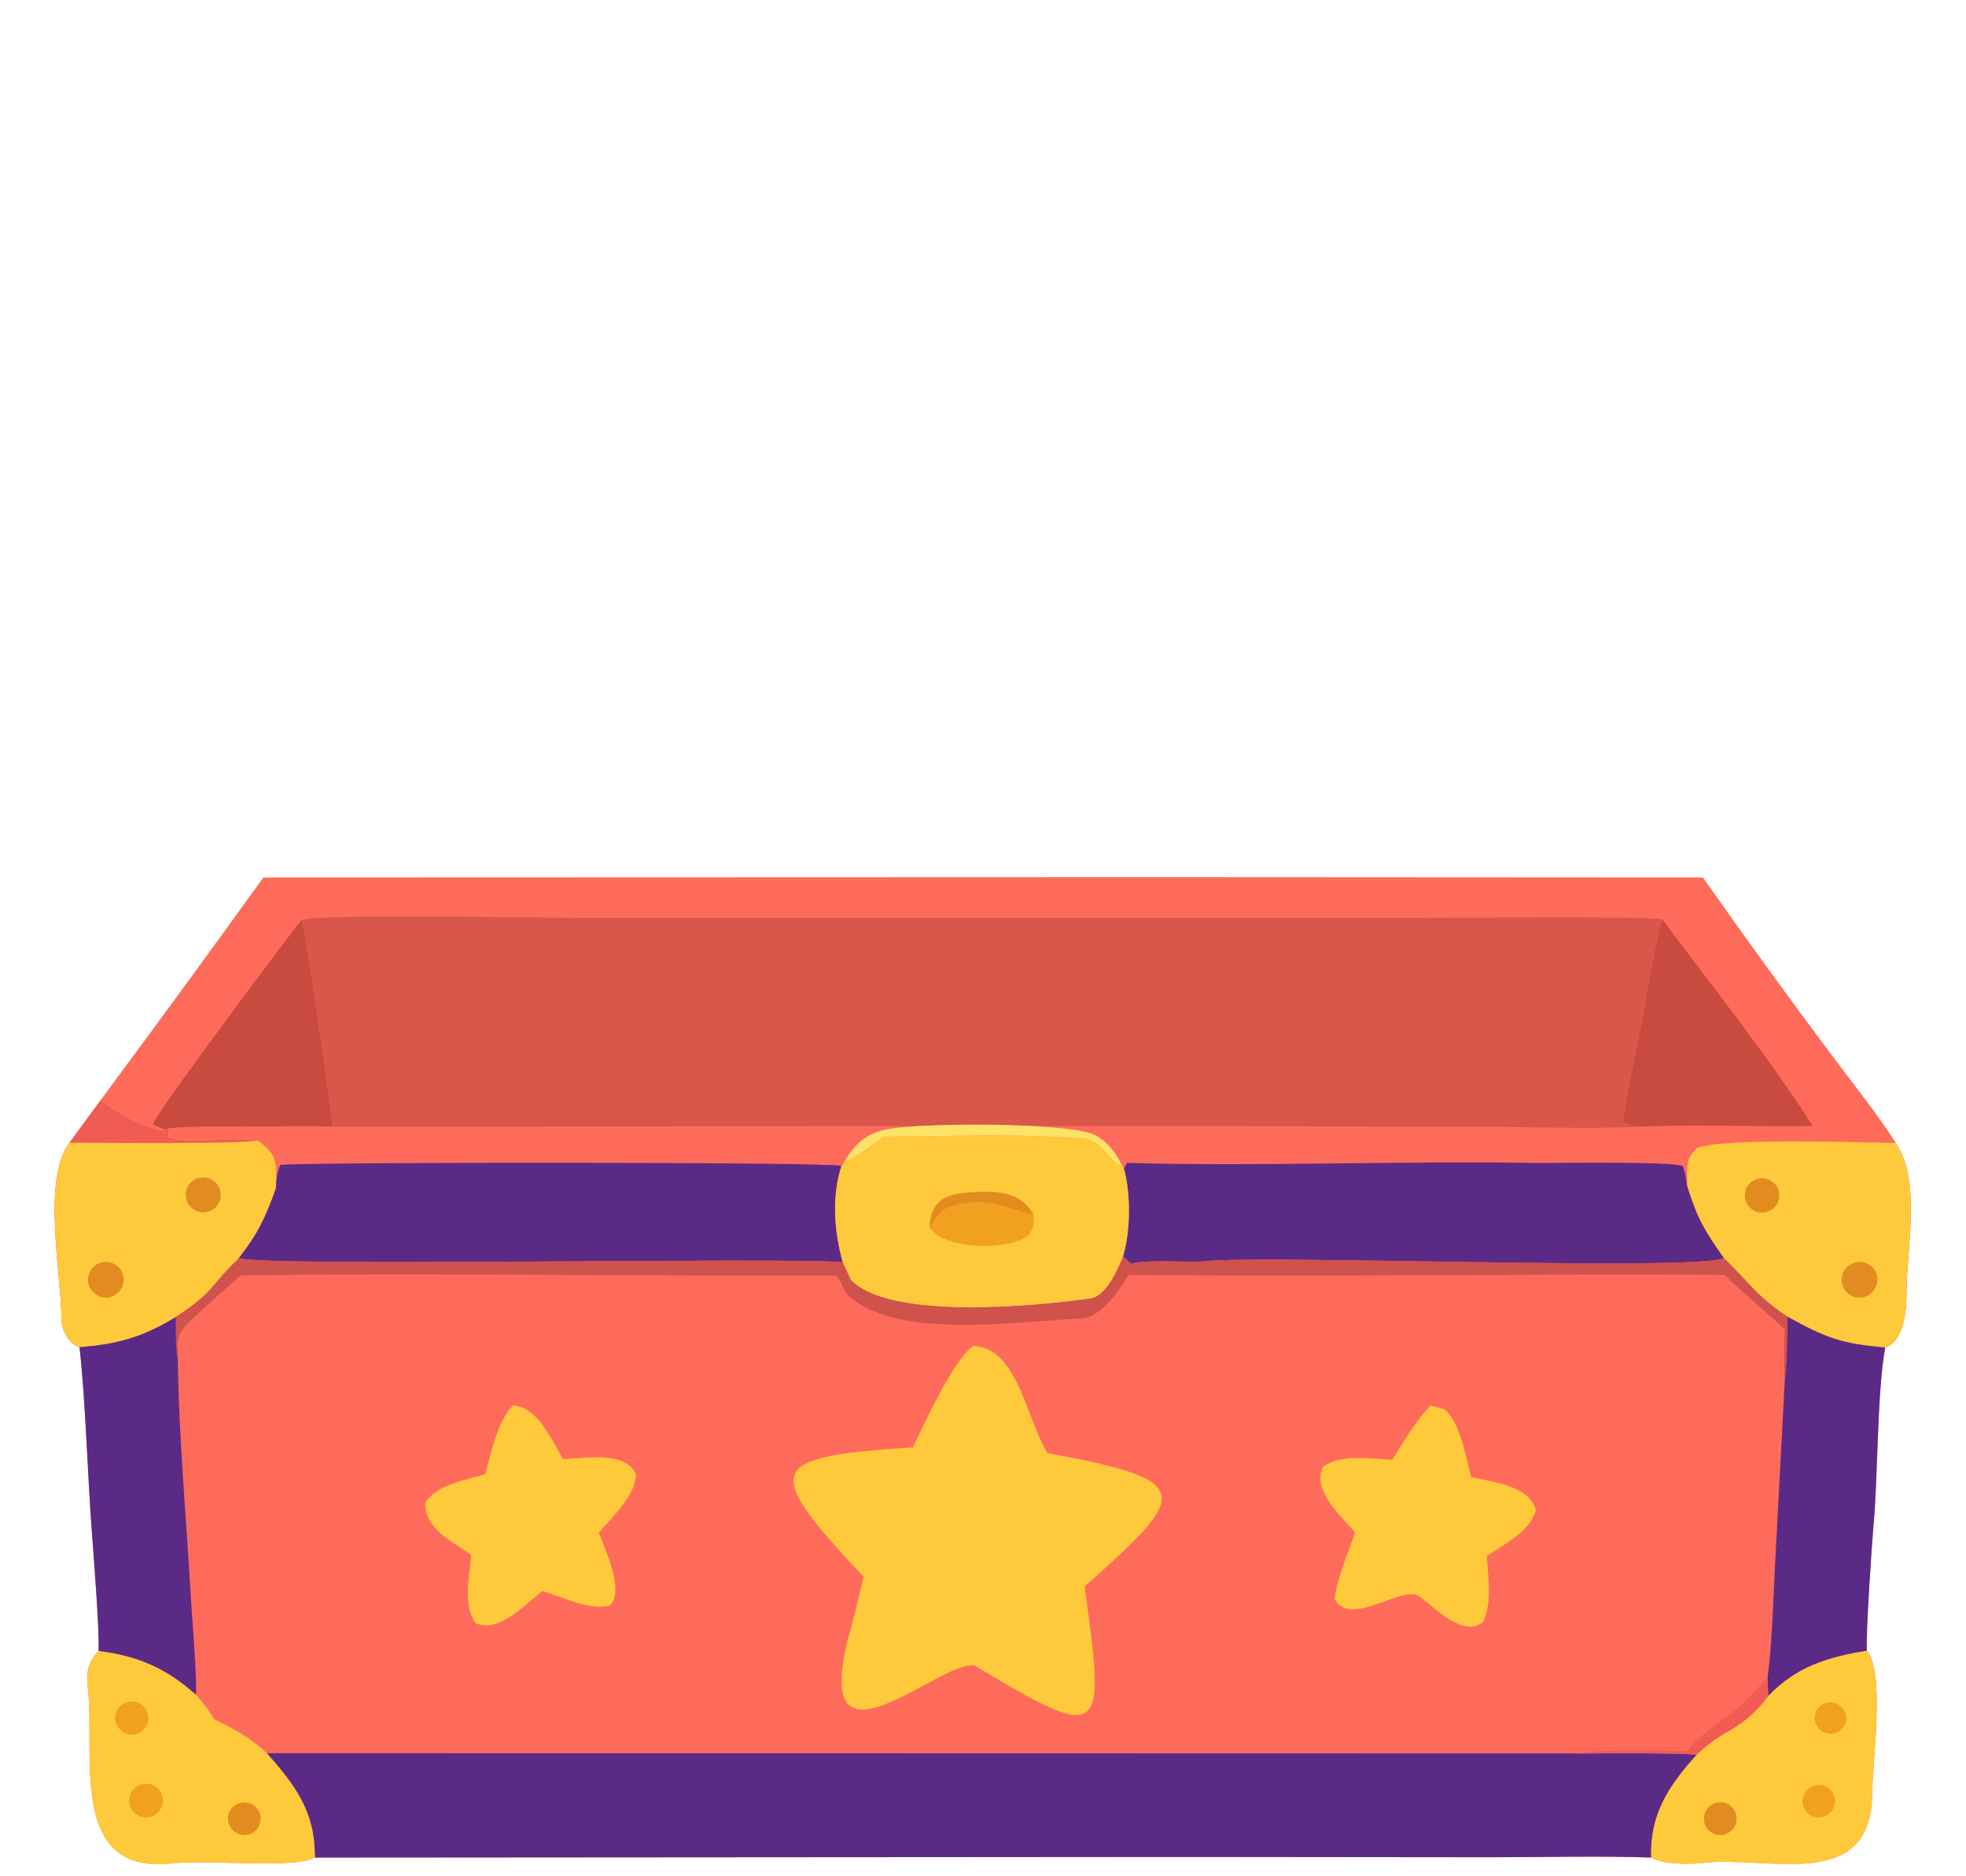
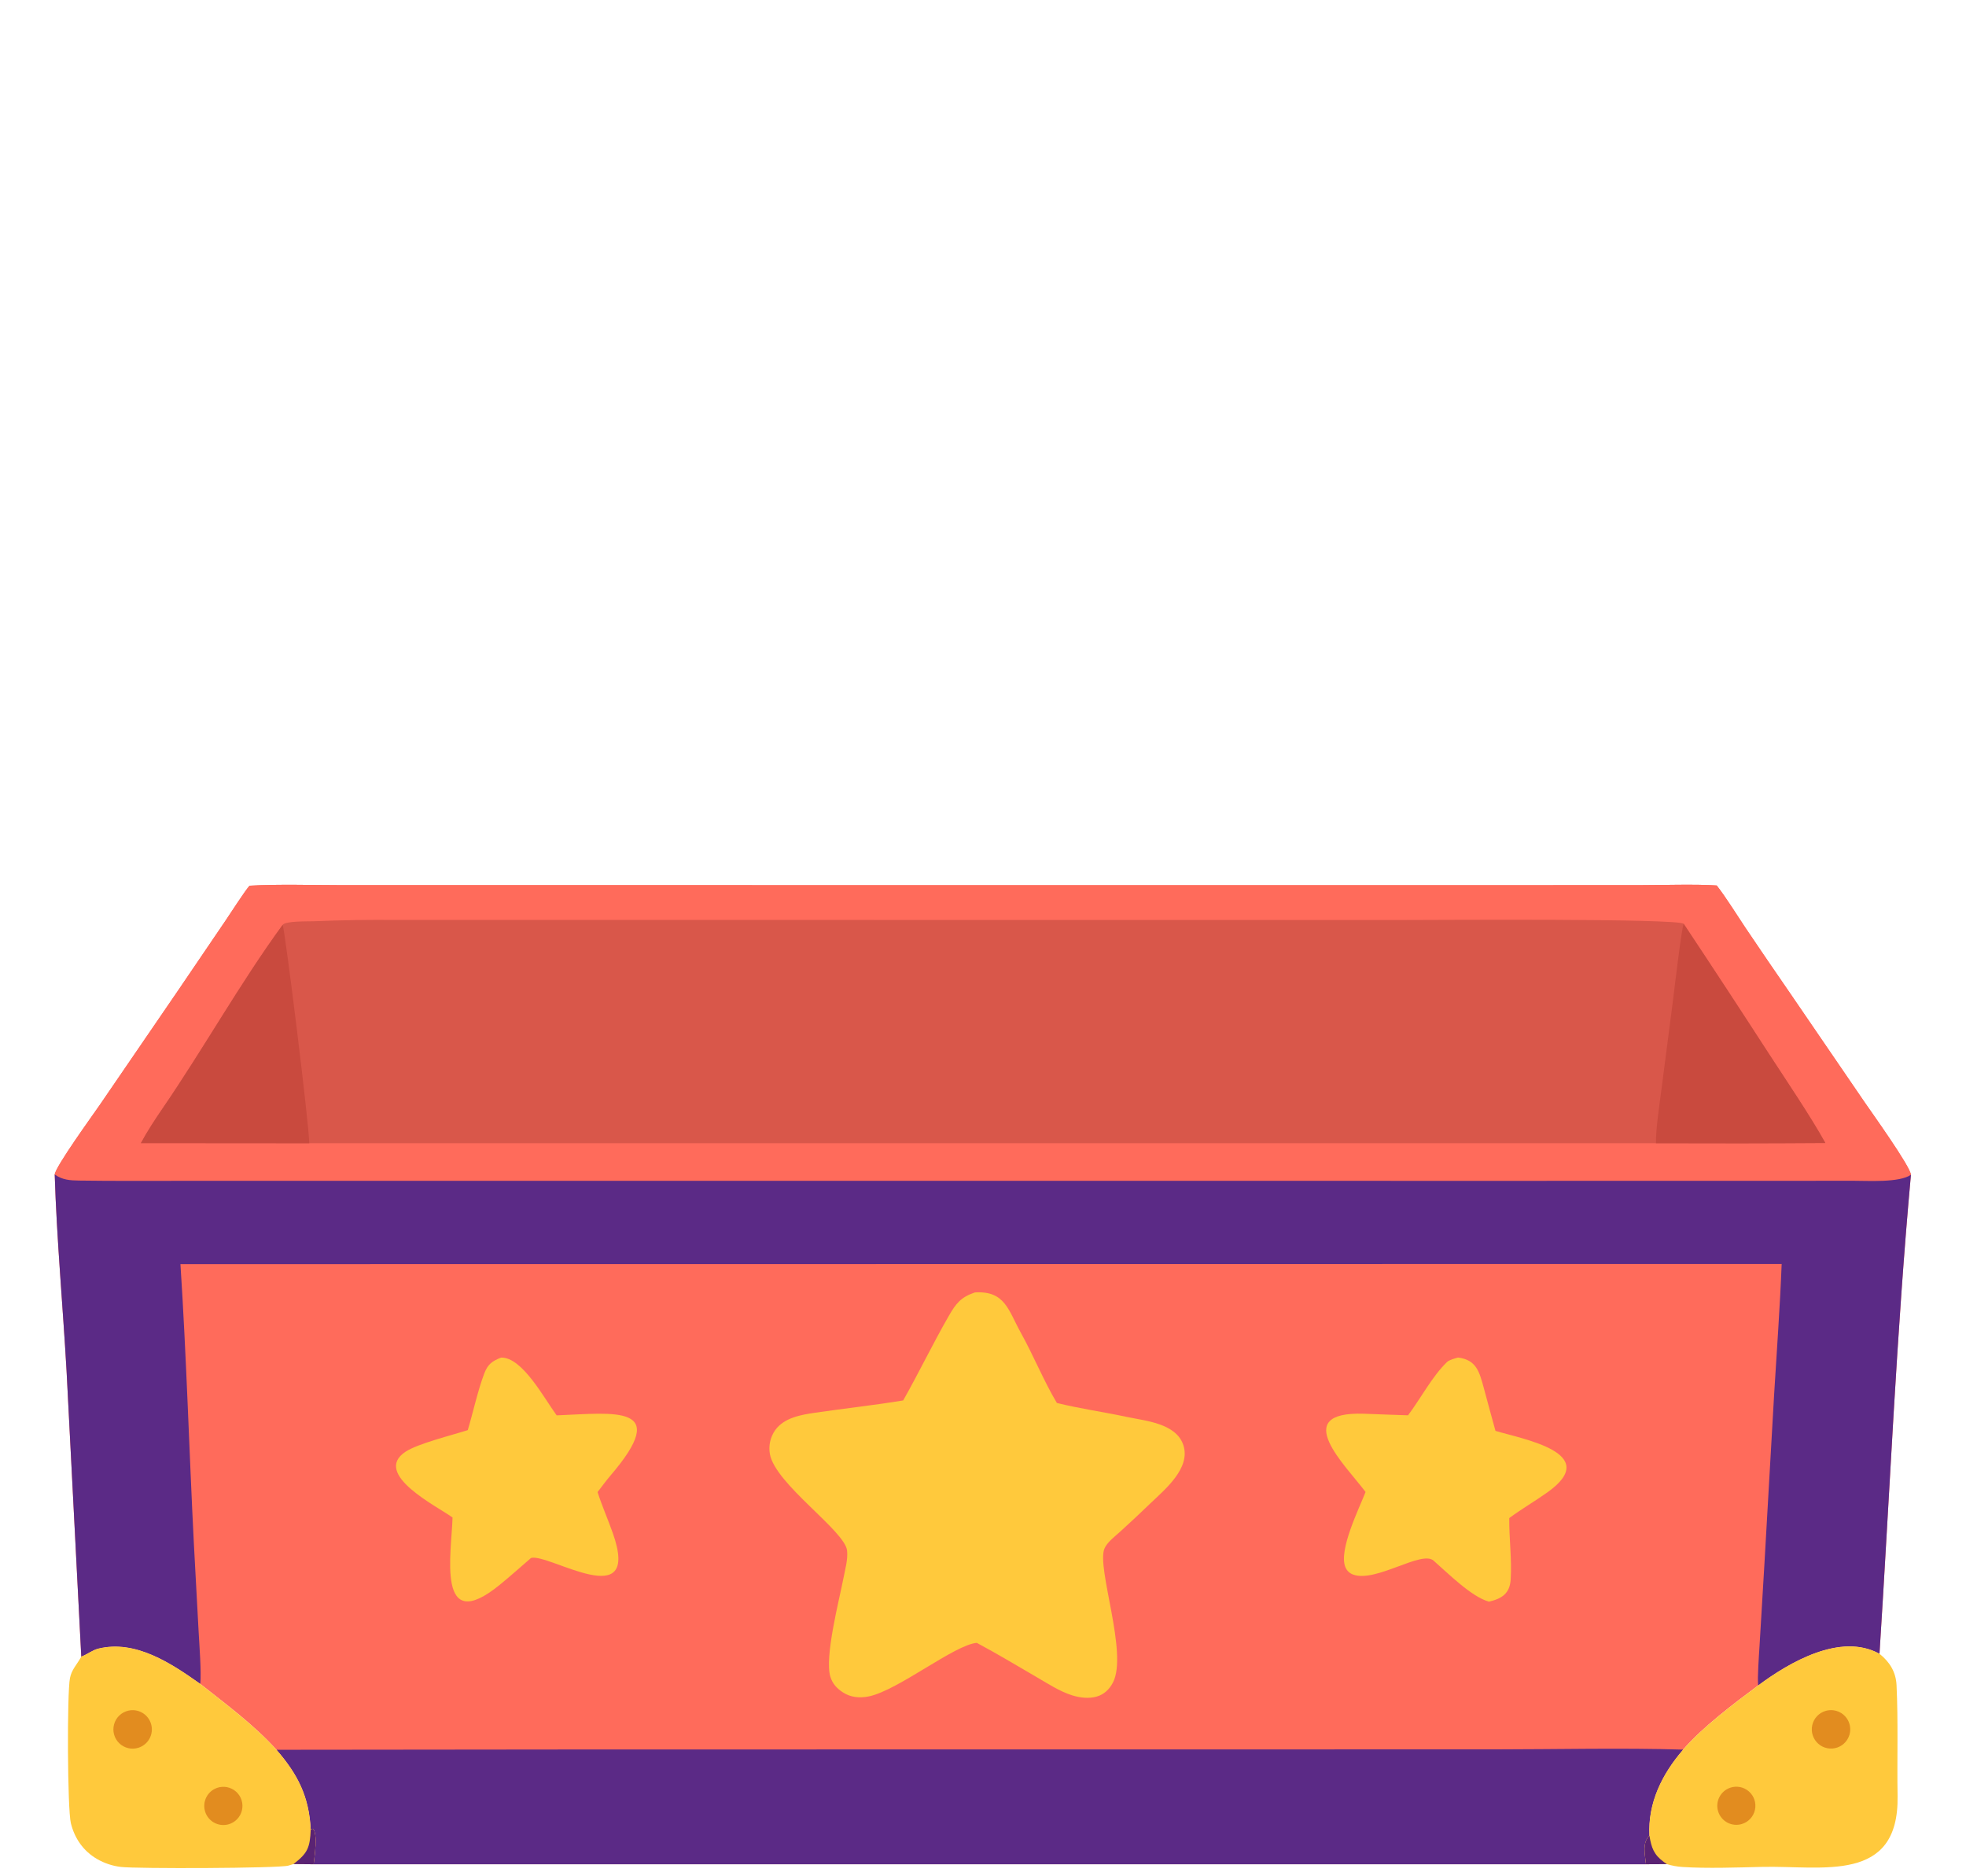
<svg xmlns="http://www.w3.org/2000/svg" width="650" height="620" viewBox="0 0 650 620" fill="none">
-   <path d="M87.1 290.1L383.3 290.0L563.0 290.1C576.7 309.6 590.7 328.9 604.9 347.9C610.6 355.6 622.1 370.1 626.7 377.8C635.4 390.0 630.2 413.5 630.3 428.0C630.3 433.5 629.3 443.4 623.3 445.4C620.6 459.4 620.9 488.7 619.4 504.3C618.8 511.3 616.9 539.5 617.2 545.6C623.3 552.7 619.1 581.9 619.0 592.6C618.9 626.2 584.1 613.1 562.8 615.8C558.4 616.3 549.7 616.3 545.9 614.0C529.6 613.4 510.0 613.9 493.5 613.9L393.2 613.8L104.1 614.0C97.4 617.8 68.0 614.6 57.2 615.9C21.9 620.1 31.7 579.4 29.0 557.6C28.4 552.8 29.3 549.0 32.6 545.7C32.9 538.5 31.0 515.0 30.4 506.7C28.9 487.1 28.4 464.5 26.3 445.3C22.5 444.0 20.3 439.4 20.3 435.7C20.3 421.1 13.8 389.8 23.0 377.7L33.2 363.8C51.3 339.4 69.3 314.8 87.1 290.1Z" fill="#FF6B5B" />
-   <path d="M87.1 290.1L383.3 290.0L563.0 290.1C576.7 309.6 590.7 328.9 604.9 347.9C610.6 355.6 622.1 370.1 626.7 377.8C635.4 390.0 630.2 413.5 630.3 428.0C630.3 433.5 629.3 443.4 623.3 445.4C608.6 444.2 603.5 442.1 590.9 435.2C580.6 428.3 578.2 423.8 569.9 415.8C563.4 406.6 561.2 402.8 557.8 392.1C557.4 389.1 557.3 388.2 556.4 385.4C551.8 383.8 513.7 384.5 506.6 384.4C462.5 383.7 416.6 385.6 372.6 384.4L371.6 386.3L371.2 385.7C366.7 384.1 364.2 376.8 358.4 376.4C337.1 374.6 314.1 375.6 292.7 375.7C287.5 378.5 284.5 381.9 278.7 384.8L278.2 385.4C275.8 384.0 94.6 384.1 92.6 385.1C91.5 388.3 91.4 389.4 91.2 392.9C87.9 402.1 85.2 408.0 79.0 415.8L78.7 416.2C68.9 425.5 71.9 426.1 58.2 435.3C47.2 442.0 39.0 444.3 26.3 445.3C22.5 444.0 20.3 439.4 20.3 435.7C20.3 421.1 13.8 389.8 23.0 377.7L33.2 363.8C51.3 339.4 69.3 314.8 87.1 290.1Z" fill="#FF6B5B" />
-   <path d="M99.7 304.1C107.3 301.9 177.8 303.4 190.3 303.4L470.2 303.4C477.2 303.4 547.4 302.8 549.6 303.9C547.4 310.7 544.6 328.1 543.2 335.9C541.3 346.3 537.8 360.8 536.6 370.9C538.8 371.6 540.2 372.1 542.5 372.4C526.6 373.3 501.6 372.4 485.1 372.4L365.7 372.2L109.9 372.4C109.7 367.3 100.7 305.9 99.7 304.1Z" fill="#D9574A" />
-   <path d="M33.2 363.8C38.4 367.1 49.1 374.3 54.8 373.4L55.9 372.9L55.6 375.9C61.1 377.7 71.1 376.7 77.3 376.5C79.2 376.6 83.7 376.6 85.2 377.0C92.3 382.0 91.3 384.7 91.2 392.9C87.9 402.1 85.2 408.0 79.0 415.8L78.7 416.2C68.9 425.5 71.9 426.1 58.2 435.3C47.2 442.0 39.0 444.3 26.3 445.3C22.5 444.0 20.3 439.4 20.3 435.7C20.3 421.1 13.8 389.8 23.0 377.7L33.2 363.8Z" fill="#FFC93C" />
-   <path d="M33.2 363.8C38.4 367.1 49.1 374.3 54.8 373.4L55.9 372.9L55.6 375.9C61.1 377.7 71.1 376.7 77.3 376.5C79.2 376.6 83.7 376.6 85.2 377.0C80.1 378.2 31.9 377.7 23.0 377.7L33.2 363.8Z" fill="#F05C54" />
-   <path d="M33.1 417.4C36.1 416.4 39.5 418.0 40.6 421.1C41.6 424.1 40.0 427.5 36.9 428.6C33.9 429.7 30.5 428.0 29.4 424.9C28.4 421.9 30.0 418.5 33.1 417.4Z" fill="#E28C1F" />
-   <path d="M65.6 389.4C67.7 388.8 69.8 389.4 71.3 390.9C72.8 392.4 73.4 394.6 72.8 396.6C72.2 398.6 70.5 400.2 68.4 400.6C65.4 401.3 62.3 399.4 61.6 396.4C60.8 393.3 62.6 390.2 65.6 389.4Z" fill="#E28C1F" />
-   <path d="M626.7 377.8C635.4 390.0 630.2 413.5 630.3 428.0C630.3 433.5 629.3 443.4 623.3 445.4C608.6 444.2 603.5 442.1 590.9 435.2C580.6 428.3 578.2 423.8 569.9 415.8C563.4 406.6 561.2 402.8 557.8 392.1C557.8 390.7 557.8 389.3 557.8 388.0C557.9 383.8 558.0 382.4 561.0 379.5C568.1 376.1 615.5 377.6 626.7 377.8Z" fill="#FFC93C" />
-   <path d="M613.1 417.4C616.1 416.4 619.4 418.1 620.4 421.1C621.4 424.2 619.8 427.4 616.8 428.6C614.8 429.3 612.5 428.9 610.9 427.5C609.3 426.1 608.6 423.9 609.0 421.8C609.4 419.7 611.0 418.0 613.1 417.4Z" fill="#E28C1F" />
-   <path d="M579.4 390.4C581.3 389.2 583.6 389.1 585.5 390.3C587.4 391.4 588.5 393.5 588.2 395.7C588.0 397.9 586.6 399.7 584.5 400.5C581.8 401.5 578.8 400.3 577.5 397.7C576.2 395.1 577.0 392.0 579.4 390.4Z" fill="#E28C1F" />
-   <path d="M549.6 303.9C563.8 322.9 587.4 353.0 599.3 372.2C581.1 372.5 559.9 371.6 542.5 372.4C540.2 372.1 538.8 371.6 536.6 370.9C537.8 360.8 541.3 346.3 543.2 335.9C544.6 328.1 547.4 310.7 549.6 303.9Z" fill="#C94A3E" />
-   <path d="M99.7 304.1C100.7 305.9 109.7 367.3 109.9 372.4C102.5 372.1 93.1 372.3 85.5 372.4C77.4 372.4 63.6 372.1 55.9 372.9L54.8 373.4C53.1 373.0 52.1 372.4 50.6 371.6C51.3 368.2 94.5 310.5 99.7 304.1Z" fill="#C94A3E" />
-   <path d="M278.7 384.8C281.9 379.1 285.2 375.4 291.8 373.6C301.3 370.9 354.9 370.8 362.5 375.4C366.7 377.9 369.2 381.5 371.2 385.7C366.7 384.1 364.2 376.8 358.4 376.4C337.1 374.6 314.1 375.6 292.7 375.7C287.5 378.5 284.5 381.9 278.7 384.8Z" fill="#FDE267" />
-   <path d="M88.2 579.5L522.4 579.6C527.9 579.6 557.3 579.3 560.9 580.1C551.6 590.4 545.5 599.7 545.9 614.0C529.6 613.4 510.0 613.9 493.5 613.9L393.2 613.8L104.1 614.0C104.2 599.1 97.9 590.4 88.2 579.5Z" fill="#5B2A86" />
-   <path d="M91.2 392.9C91.4 389.4 91.5 388.3 92.6 385.1C94.6 384.1 275.8 384.0 278.2 385.4C274.9 395.8 275.8 406.8 278.6 417.2C256.6 415.5 84.8 418.9 79.0 415.8C85.2 408.0 87.9 402.1 91.2 392.9Z" fill="#5B2A86" />
-   <path d="M371.6 386.3L372.6 384.4C416.6 385.6 462.5 383.7 506.6 384.4C513.7 384.5 551.8 383.8 556.4 385.4C557.3 388.2 557.4 389.1 557.8 392.1C561.2 402.8 563.4 406.6 569.9 415.8C562.1 420.3 418.1 414.7 398.3 416.9C392.9 417.5 380.8 416.1 373.9 417.7C373.4 417.3 371.9 415.8 371.3 415.3C373.8 407.0 373.9 394.6 371.6 386.3Z" fill="#5B2A86" />
-   <path d="M292.7 375.7C314.1 375.6 337.1 374.6 358.4 376.4C364.2 376.8 366.7 384.1 371.2 385.7L371.6 386.3C373.9 394.6 373.8 407.0 371.3 415.3C369.7 419.6 365.6 428.5 360.7 429.2C342.7 431.8 294.2 436.5 281.3 423.1L278.6 417.2C275.8 406.8 274.9 395.8 278.2 385.4L278.7 384.8C284.5 381.9 287.5 378.5 292.7 375.7Z" fill="#FFC93C" />
-   <path d="M307.3 405.7C307.7 397.2 312.1 394.8 320.1 394.2C329.0 393.6 337.1 393.4 341.6 401.4C342.0 404.8 341.9 405.2 340.2 408.1C334.1 413.5 313.7 413.0 308.3 406.8C308.0 406.5 307.7 406.1 307.3 405.7Z" fill="#F1A01F" />
-   <path d="M307.3 405.7C307.7 397.2 312.1 394.8 320.1 394.2C329.0 393.6 337.1 393.4 341.6 401.4C333.3 399.5 327.6 396.0 317.8 397.9L317.2 398.0C312.2 399.0 311.0 400.2 308.2 404.4C307.9 404.8 307.6 405.3 307.3 405.7Z" fill="#E28C1F" />
-   <path d="M32.6 545.7C45.4 547.3 54.9 551.3 64.7 560.1C67.2 563.0 68.9 564.8 70.7 568.2C77.2 571.4 82.9 574.4 88.2 579.5C97.9 590.4 104.2 599.1 104.1 614.0C97.4 617.8 68.0 614.6 57.2 615.9C21.9 620.1 31.7 579.4 29.0 557.6C28.4 552.8 29.3 549.0 32.6 545.7Z" fill="#FFC93C" />
-   <path d="M45.4 590.4C47.2 589.3 49.4 589.3 51.2 590.4C53.0 591.5 54.0 593.5 53.9 595.5C53.7 597.6 52.4 599.4 50.5 600.3C47.9 601.5 44.7 600.3 43.3 597.7C42.0 595.1 42.9 591.9 45.4 590.4Z" fill="#F1A01F" />
-   <path d="M40.3 563.5C41.9 562.3 44.0 562.1 45.9 562.9C47.7 563.8 48.9 565.5 49.0 567.5C49.2 569.5 48.2 571.4 46.6 572.5C44.1 574.1 40.8 573.5 39.1 571.0C37.4 568.6 37.9 565.3 40.3 563.5Z" fill="#F1A01F" />
-   <path d="M78.1 596.5C80.7 595.0 84.0 595.9 85.5 598.5C87.0 601.1 86.0 604.4 83.4 605.9C80.8 607.3 77.6 606.4 76.1 603.8C74.6 601.2 75.5 597.9 78.1 596.5Z" fill="#E28C1F" />
-   <path d="M584.6 560.6C593.9 550.8 604.4 547.7 617.2 545.6C623.3 552.7 619.1 581.9 619.0 592.6C618.9 626.2 584.1 613.1 562.8 615.8C558.4 616.3 549.7 616.3 545.9 614.0C545.5 599.7 551.6 590.4 560.9 580.1C569.6 571.4 576.1 572.1 584.6 560.6Z" fill="#FFC93C" />
-   <path d="M566.2 596.4C568.0 595.4 570.2 595.5 571.9 596.7C573.5 597.9 574.4 599.9 574.1 601.9C573.8 603.9 572.4 605.6 570.5 606.3C567.8 607.2 564.9 605.9 563.8 603.3C562.7 600.7 563.7 597.7 566.2 596.4Z" fill="#E28C1F" />
-   <path d="M599.1 590.5C601.8 589.2 605.0 590.4 606.2 593.2C607.4 595.9 606.2 599.1 603.4 600.3C600.7 601.5 597.6 600.3 596.4 597.6C595.2 594.9 596.4 591.7 599.1 590.5Z" fill="#F1A01F" />
-   <path d="M602.6 563.4C604.3 562.4 606.3 562.5 607.9 563.5C609.5 564.5 610.5 566.3 610.4 568.2C610.3 570.1 609.1 571.7 607.4 572.6C604.9 573.8 601.9 572.7 600.6 570.3C599.3 567.8 600.2 564.7 602.6 563.4Z" fill="#F1A01F" />
-   <path d="M590.9 435.2C603.5 442.1 608.6 444.2 623.3 445.4C620.6 459.4 620.9 488.7 619.4 504.3C618.8 511.3 616.9 539.5 617.2 545.6C604.4 547.7 593.9 550.8 584.6 560.6L584.4 554.5C585.8 544.6 586.3 528.8 586.8 518.5L590.1 456.1C590.9 448.3 590.9 442.9 590.9 435.2Z" fill="#5B2A86" />
-   <path d="M58.2 435.3C58.2 439.7 58.0 445.0 58.8 449.2C59.1 474.9 61.5 500.7 63.0 526.3C63.2 530.9 65.4 557.0 64.7 560.1C54.9 551.3 45.4 547.3 32.6 545.7C32.9 538.5 31.0 515.0 30.4 506.7C28.9 487.1 28.4 464.5 26.3 445.3C39.0 444.3 47.2 442.0 58.2 435.3Z" fill="#5B2A86" />
-   <path d="M58.2 435.3C71.9 426.1 68.9 425.5 78.7 416.2L79.0 415.8C84.8 418.9 256.6 415.5 278.6 417.2L281.3 423.1L279.7 427.4C279.0 425.9 277.2 421.6 276.1 421.6C221.3 421.9 131.6 420.7 79.5 421.6C74.1 426.5 68.6 431.2 63.4 436.1C58.2 441.1 58.7 442.5 58.8 449.2C58.0 445.0 58.2 439.7 58.2 435.3Z" fill="#CF524C" />
-   <path d="M569.9 415.8C578.2 423.8 580.6 428.3 590.9 435.2C590.9 442.9 590.9 448.3 590.1 456.1C589.6 451.8 590.0 444.1 590.1 439.5C584.2 433.8 576.4 427.4 570.1 421.4C504.4 421.0 438.5 422.1 373.1 421.4L373.9 417.7C380.8 416.1 392.9 417.5 398.3 416.9C418.1 414.7 562.1 420.3 569.9 415.8Z" fill="#CF524C" />
-   <path d="M371.3 415.3C371.9 415.8 373.4 417.3 373.9 417.7L373.1 421.4C370.1 426.6 363.9 435.5 357.6 435.8C336.6 436.7 294.9 443.3 279.7 427.4L281.3 423.1C294.2 436.5 342.7 431.8 360.7 429.2C365.6 428.5 369.7 419.6 371.3 415.3Z" fill="#CF524C" />
-   <path d="M557.9 578.8C562.6 572.2 570.3 568.8 576.2 563.0C579.3 560.1 581.4 557.4 584.4 554.5L584.6 560.6C576.1 572.1 569.6 571.4 560.9 580.1C557.3 579.3 527.9 579.6 522.4 579.6C528.0 578.1 550.6 578.7 557.9 578.8Z" fill="#F05C54" />
-   <path d="M321.7 444.9C336.2 445.3 339.2 468.2 346.0 479.8L346.3 480.3C395.1 489.3 393.8 493.3 358.6 524.4C365.2 573.0 366.2 577.2 322.4 550.6C311.4 547.8 265.9 592.3 281.4 537.9C282.9 532.5 284.2 526.7 285.5 521.2C252.0 485.4 252.7 481.6 301.8 478.4C305.7 470.4 315.2 449.6 321.7 444.9Z" fill="#FFC93C" />
-   <path d="M472.9 464.6C474.3 464.9 476.1 465.4 477.5 465.8C482.6 469.7 484.7 481.7 486.4 488.2C493.9 490.0 505.6 491.0 507.8 499.2C505.7 506.4 498.0 510.0 491.6 514.3C492.0 521.6 493.4 529.7 490.3 536.2C483.8 541.2 475.2 532.2 469.6 527.9C464.3 523.2 446.7 538.3 441.3 528.7C441.2 524.1 446.3 511.6 448.0 506.6C443.1 500.8 433.5 492.4 437.5 484.7C443.8 480.6 452.5 482.1 460.3 482.5C464.0 476.6 468.2 469.6 472.9 464.6Z" fill="#FFC93C" />
-   <path d="M169.6 464.5C177.9 465.3 182.1 475.5 186.2 482.3C193.9 482.0 206.6 479.5 210.3 487.3C210.1 494.3 202.8 501.1 198.0 506.6C200.2 512.6 206.5 525.8 201.7 530.7C194.5 532.4 186.6 528.0 179.3 525.9C173.4 530.6 164.7 540.0 157.2 536.5C153.0 530.3 155.1 521.7 155.8 514.0C149.4 509.5 140.1 505.1 140.6 496.7C144.3 490.8 153.5 489.3 160.4 487.3C162.4 480.1 164.5 469.7 169.6 464.5Z" fill="#FFC93C" />
+   <path d="M82.485 292.765C91.67 292.22 103.725 292.586 113.108 292.59L168.75 292.593L340.011 292.597L493.683 292.602L542.269 292.586C549.202 292.583 560.928 292.217 567.587 292.694C570.53 296.44 574.317 302.54 577.107 306.709C581.888 313.807 586.712 320.877 591.579 327.919L616.533 364.403C618.849 367.792 631.561 385.494 631.792 388.309C627.003 440.554 624.765 494.171 621.396 546.65C608.567 539.564 591.618 549.42 581.285 557.114C573.452 562.947 562.708 571.044 556.487 578.323C549.547 586.346 544.758 595.903 545.337 606.794C542.891 609.072 543.877 613.075 544.206 616.214L103.688 616.218C103.97 613.693 105.157 606.172 103.444 604.481L102.735 604.767C102.187 593.801 98.462 586.506 91.413 578.378C83.932 570.12 74.954 563.522 66.219 556.604C56.773 549.931 44.928 541.896 32.487 544.95C30.716 545.385 28.956 546.721 27.282 547.424L26.874 547.592L22.009 453.124C20.793 431.813 18.744 409.375 18.089 388.216C18.393 385.528 30.63 368.653 32.871 365.396L58.761 327.572L74.558 304.318C76.329 301.703 80.638 294.968 82.485 292.765Z" fill="#FF6B5B" />
+   <path d="M82.485 292.765C91.67 292.22 103.725 292.586 113.108 292.59L168.75 292.593L340.011 292.597L493.683 292.602L542.269 292.586C549.202 292.583 560.928 292.217 567.587 292.694C570.53 296.44 574.317 302.54 577.107 306.709C581.888 313.807 586.712 320.877 591.579 327.919L616.533 364.403C618.849 367.792 631.561 385.494 631.792 388.309C627.997 390.995 617.484 390.278 612.574 390.292L584.971 390.317L486.394 390.322L129.428 390.305L59.392 390.318C48.323 390.323 37.226 390.388 26.157 390.231C23.134 390.188 20.599 390.02 18.089 388.216C18.393 385.528 30.63 368.653 32.871 365.396L58.761 327.572L74.558 304.318C76.329 301.703 80.638 294.968 82.485 292.765Z" fill="#FF6B5B" />
+   <path d="M93.445 305.716C94.377 304.379 101.775 304.583 103.71 304.51C112.873 304.137 122.044 303.995 131.214 304.086L201.033 304.076L463.659 304.11C474.328 304.117 554.332 303.522 556.652 305.347C566.187 319.691 575.636 334.096 584.991 348.56C590.511 357.052 598.669 369.077 603.493 377.805C584.83 377.932 566.167 377.956 547.505 377.877L102.237 377.884L46.587 377.842C48.533 374.201 51.353 369.89 53.706 366.461C67.194 346.805 79.445 324.872 93.445 305.716Z" fill="#D9574A" />
+   <path d="M547.504 377.877C547.398 373.334 548.713 364.763 549.323 360.002L553.146 330.454C553.619 326.793 555.842 307.681 556.652 305.347C566.186 319.691 575.635 334.096 584.99 348.56C590.511 357.052 598.668 369.077 603.492 377.805C584.83 377.932 566.167 377.956 547.504 377.877Z" fill="#C94A3E" />
+   <path d="M93.445 305.716C94.233 307.26 102.287 372.366 102.237 377.884L46.587 377.842C48.533 374.201 51.353 369.89 53.706 366.461C67.194 346.805 79.445 324.872 93.445 305.716Z" fill="#C94A3E" />
+   <path d="M18.089 388.216C20.599 390.02 23.134 390.188 26.157 390.231C37.226 390.388 48.323 390.323 59.392 390.318L129.428 390.305L486.394 390.322L584.971 390.317L612.574 390.292C617.484 390.278 627.997 390.995 631.792 388.309C627.003 440.554 624.765 494.171 621.396 546.65C608.567 539.564 591.618 549.42 581.285 557.114C580.988 554.551 581.579 546.793 581.743 543.974L583.316 517.632L586.555 461.097C587.412 446.813 588.508 432.057 589.055 417.798L59.656 417.853C61.625 447.833 62.553 479.933 64.091 510.109L65.682 539.567C65.913 543.755 66.602 552.828 66.219 556.604C56.773 549.931 44.928 541.896 32.487 544.95C30.716 545.385 28.956 546.721 27.282 547.424L26.874 547.592L22.009 453.124C20.793 431.813 18.744 409.375 18.089 388.216Z" fill="#5B2A86" />
+   <path d="M91.414 578.378L192.023 578.276L374.473 578.253L493.923 578.245C514.151 578.241 536.503 577.705 556.489 578.323C549.548 586.346 544.759 595.902 545.338 606.794C542.893 609.071 543.879 613.075 544.207 616.214L103.689 616.217C103.971 613.693 105.158 606.171 103.446 604.481L102.737 604.767C102.188 593.801 98.463 586.506 91.414 578.378Z" fill="#5B2A86" />
+   <path d="M322.338 427.202C332.319 426.604 333.352 433.062 337.546 440.608C341.705 448.085 345.07 456.446 349.425 463.744C356.972 465.612 364.852 466.707 372.524 468.348C378.636 469.655 388.859 470.429 391.238 477.675C393.746 485.326 385.158 492.308 380.271 496.993C377.032 500.124 373.741 503.204 370.404 506.231C368.729 507.759 366.002 509.795 365.137 511.905C362.508 518.314 373.025 546.462 367.951 556.174C366.804 558.374 365.051 560.073 362.629 560.782C360.016 561.546 357.038 561.187 354.476 560.382C350.215 559.044 346.236 556.379 342.382 554.153C335.926 550.423 329.533 546.526 322.945 543.037C315.631 543.633 297.049 558.639 287.369 560.709C284.327 561.359 281.241 561.108 278.607 559.356C276.653 558.055 275.264 556.559 274.549 554.276C272.514 547.775 277.508 528.721 278.89 521.52C279.435 518.678 280.387 515.416 280.059 512.518C279.316 505.953 256.365 490.592 254.545 480.651C254.043 477.877 254.675 475.017 256.299 472.712C259.262 468.595 264.863 467.644 269.495 466.967C279.179 465.553 288.959 464.493 298.613 462.907C303.794 453.76 308.401 444.158 313.651 435.032C316.098 430.778 317.706 428.765 322.338 427.202Z" fill="#FFC93C" />
+   <path d="M165.667 448.748C172.671 448.547 179.93 462.242 184.041 467.841C203.347 467.081 222.185 464.034 201.728 487.866C200.357 489.462 198.892 491.501 197.568 493.195C199.006 497.7 201.011 502.244 202.6 506.734C212.214 533.885 181.449 513.348 175.574 514.971C172.164 517.921 168.755 520.975 165.265 523.822C144.04 541.144 149.327 513.151 149.62 501.611C145.047 498.169 122.771 487.288 134.108 479.839C138.168 477.17 149.423 474.393 154.654 472.718C156.474 466.662 157.877 459.92 160.097 454.029C161.273 450.908 162.753 449.889 165.667 448.748Z" fill="#FFC93C" />
+   <path d="M482.044 448.728C488.124 449.455 489.118 453.472 490.542 458.67C491.845 463.433 493.101 468.21 494.435 472.964C503.407 475.705 529.855 480.255 511.666 493.243C507.53 496.196 503.105 498.745 498.993 501.786C498.919 508.472 499.889 515.467 499.459 522.115C499.161 526.779 496.466 528.458 492.252 529.423C486.36 527.713 478.859 520.128 473.972 515.862C470.029 512.331 454.883 523.222 447.363 520.46C446.15 520.014 445.258 519.148 444.781 517.944C442.555 512.315 449.32 498.697 451.483 493.168C444.906 484.353 426.079 466.487 450.971 467.302C455.83 467.461 460.666 467.694 465.529 467.823C469.63 462.382 473.534 454.899 478.417 450.203C479.133 449.513 481.019 449.011 482.044 448.728Z" fill="#FFC93C" />
+   <path d="M581.285 557.114C591.618 549.421 608.567 539.564 621.397 546.65C624.703 549.287 626.819 552.576 627.038 557.025C627.61 568.99 627.179 581.775 627.379 593.668C627.868 622.741 602.456 616.613 582.588 617.09C574.411 617.286 564.32 617.646 556.218 617.118C554.488 617.004 552.778 616.687 551.12 616.179L544.206 616.214C543.877 613.075 542.891 609.072 545.337 606.794C544.758 595.903 549.547 586.346 556.488 578.323C562.708 571.044 573.452 562.947 581.285 557.114Z" fill="#FFC93C" />
+   <path d="M544.206 616.214C543.877 613.075 542.891 609.072 545.337 606.794C546.01 610.758 546.757 613.04 550.161 615.525C550.474 615.752 550.795 615.971 551.12 616.178L544.206 616.214Z" fill="#5A2373" />
+   <path d="M603.595 565.526C606.897 564.567 610.36 566.407 611.416 569.675C612.469 572.946 610.736 576.461 607.5 577.615C605.317 578.39 602.887 577.92 601.158 576.382C599.424 574.848 598.665 572.492 599.17 570.234C599.679 567.976 601.373 566.172 603.595 565.526Z" fill="#E28C1F" />
+   <path d="M571.994 590.937C574.149 590.185 576.544 590.659 578.254 592.173C579.96 593.692 580.715 596.012 580.222 598.243C579.729 600.474 578.07 602.262 575.883 602.92C572.6 603.906 569.137 602.09 568.077 598.83C567.021 595.574 568.762 592.068 571.994 590.937Z" fill="#E28C1F" />
+   <path d="M26.874 547.592L27.282 547.424C28.957 546.721 30.716 545.385 32.488 544.951C44.928 541.896 56.773 549.931 66.22 556.605C74.954 563.522 83.932 570.121 91.413 578.378C98.462 586.506 102.187 593.801 102.736 604.767L103.445 604.481C105.157 606.172 103.97 613.693 103.688 616.218L97.016 616.159C96.455 616.351 95.891 616.515 95.318 616.672C91.95 617.583 45.086 617.724 39.968 617.106C37.184 616.773 34.498 615.881 32.072 614.476C27.563 611.842 24.686 607.714 23.435 602.673C22.276 598 22.127 559.623 23.137 554.658C23.697 551.904 25.272 550.386 26.614 548.052L26.874 547.592Z" fill="#FFC93C" />
+   <path d="M102.735 604.767L103.444 604.481C105.156 606.172 103.97 613.693 103.688 616.218L97.016 616.159C101.767 612.551 102.466 610.688 102.735 604.767Z" fill="#5A2373" />
+   <path d="M42.418 565.448C45.753 564.677 49.1 566.684 49.989 569.991C50.879 573.298 48.992 576.715 45.721 577.724C43.497 578.409 41.078 577.826 39.411 576.202C37.745 574.578 37.098 572.175 37.724 569.933C38.351 567.69 40.151 565.972 42.418 565.448Z" fill="#E28C1F" />
+   <path d="M71.762 590.972C73.945 590.209 76.372 590.702 78.086 592.251C79.801 593.805 80.529 596.173 79.985 598.419C79.441 600.669 77.711 602.442 75.477 603.037C72.197 603.914 68.811 602.039 67.811 598.795C66.812 595.547 68.558 592.095 71.762 590.972Z" fill="#E28C1F" />
</svg>
